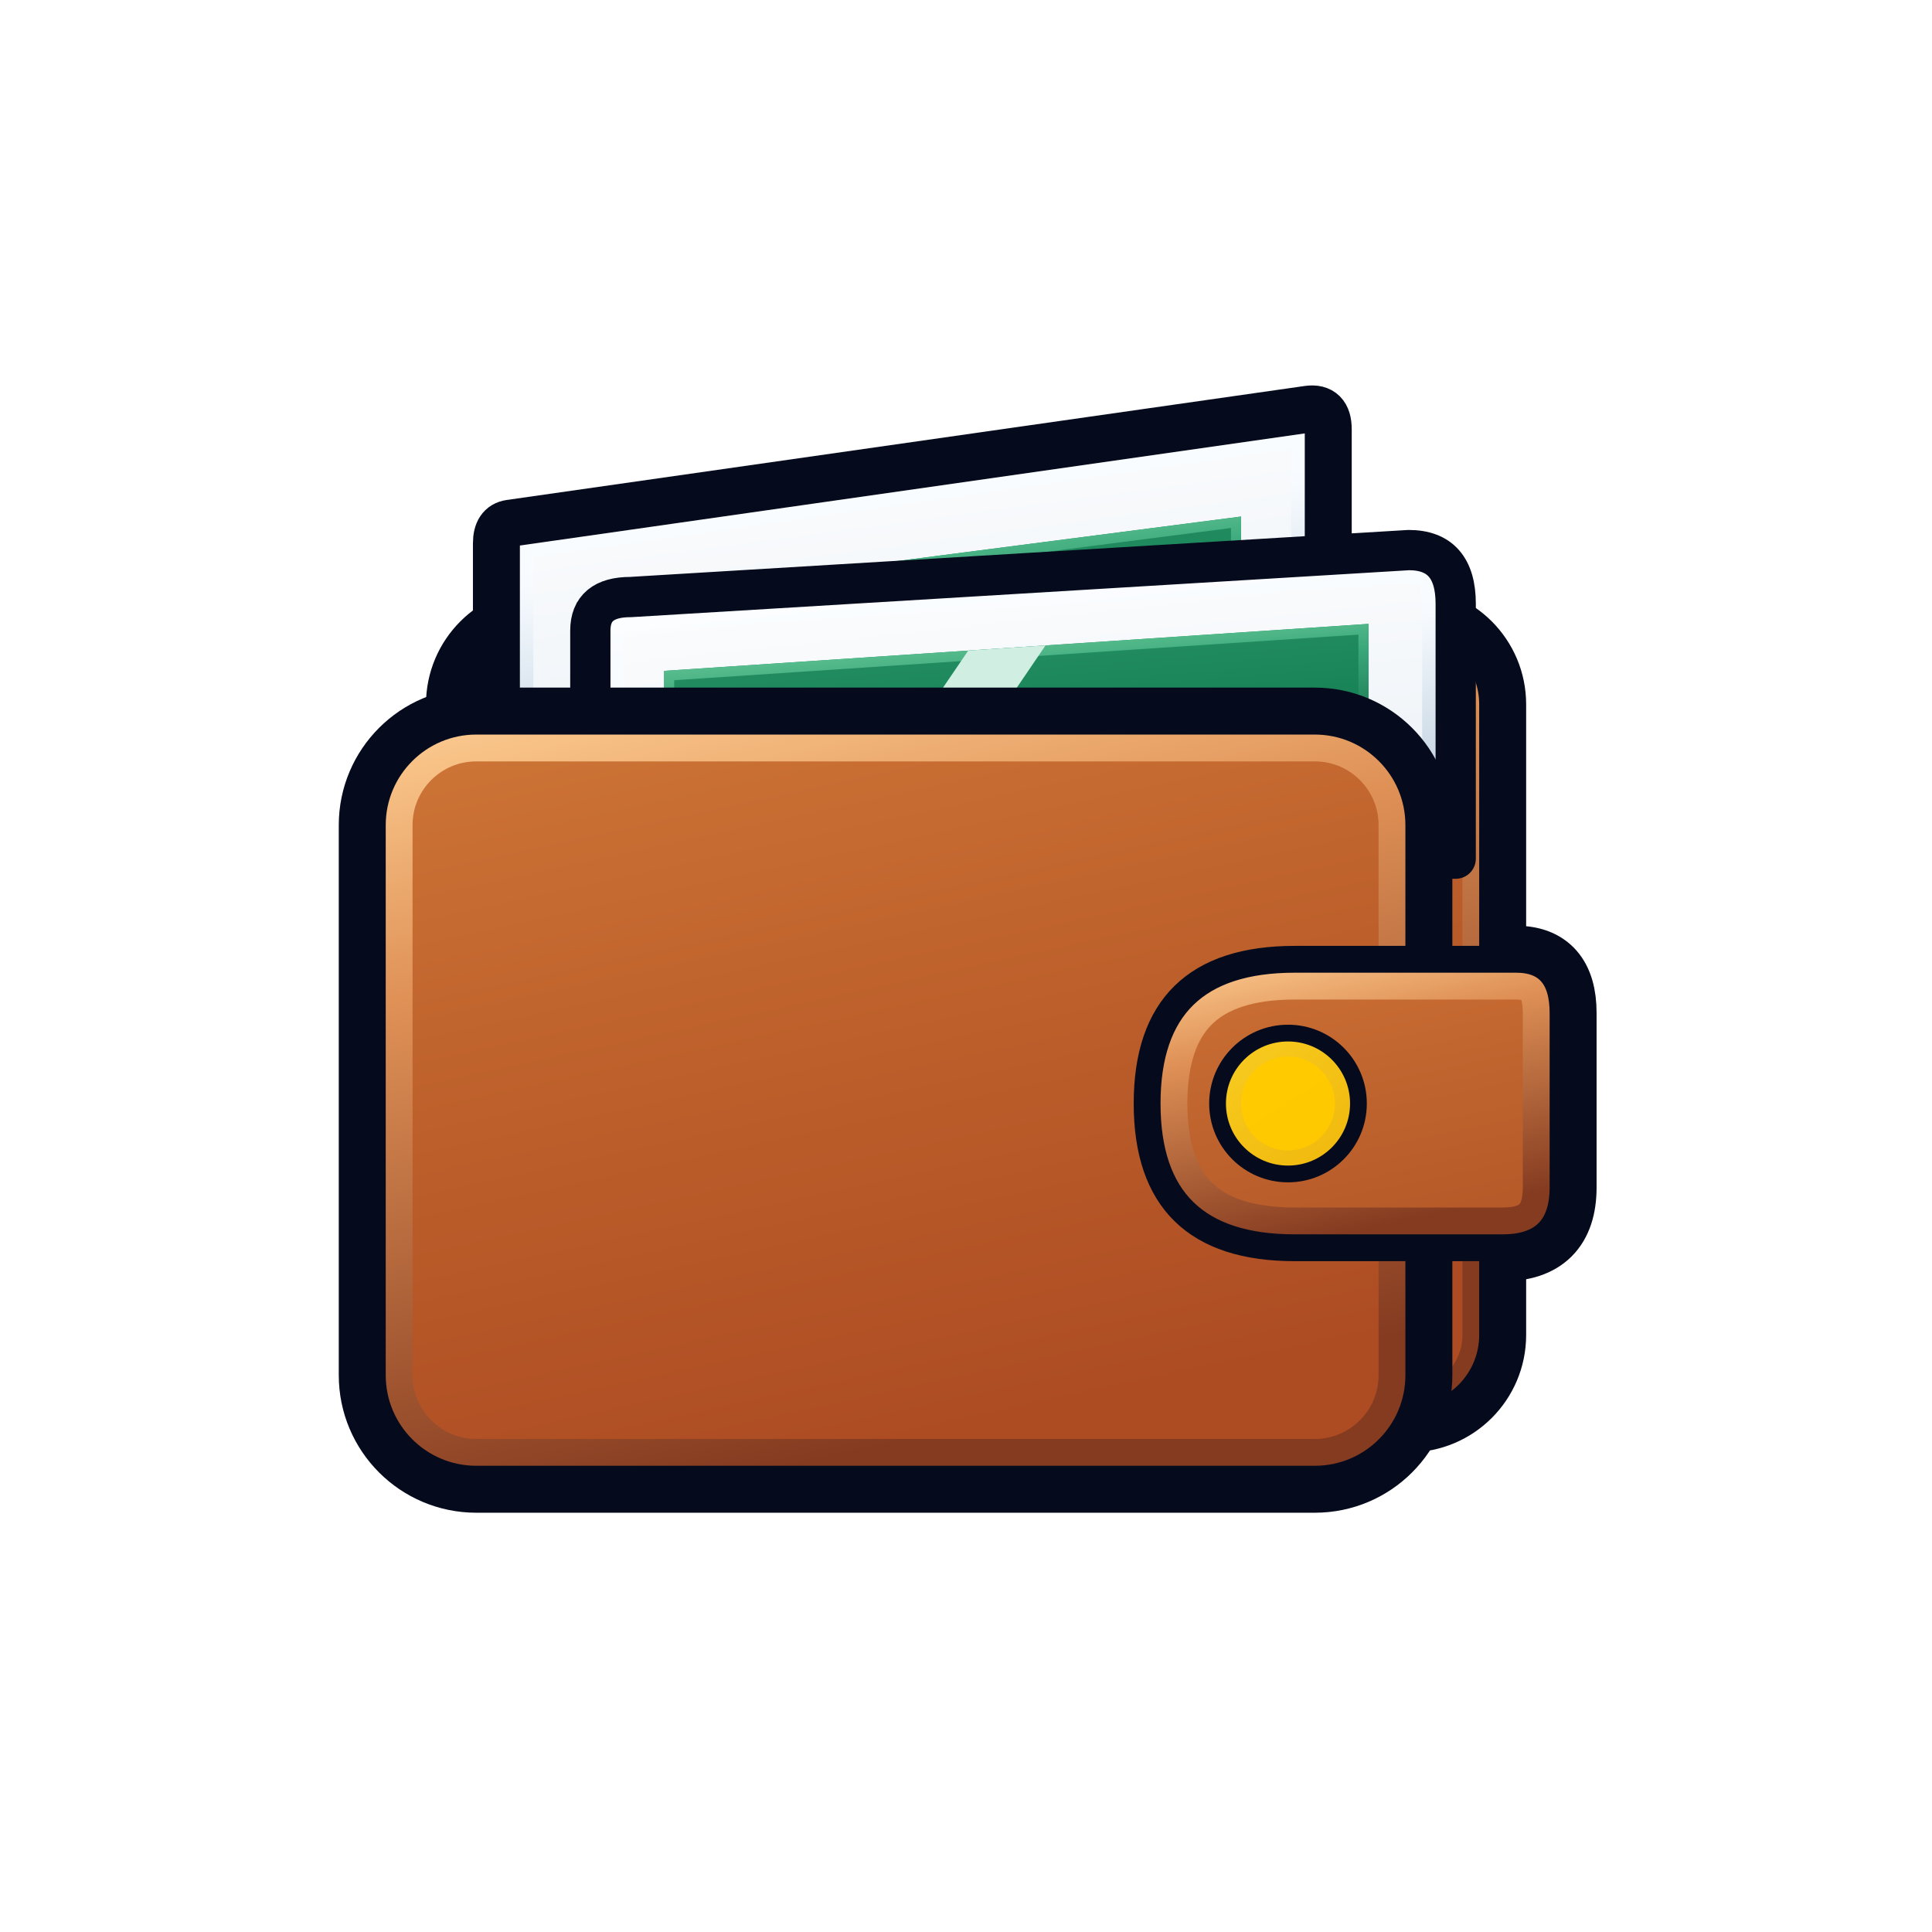
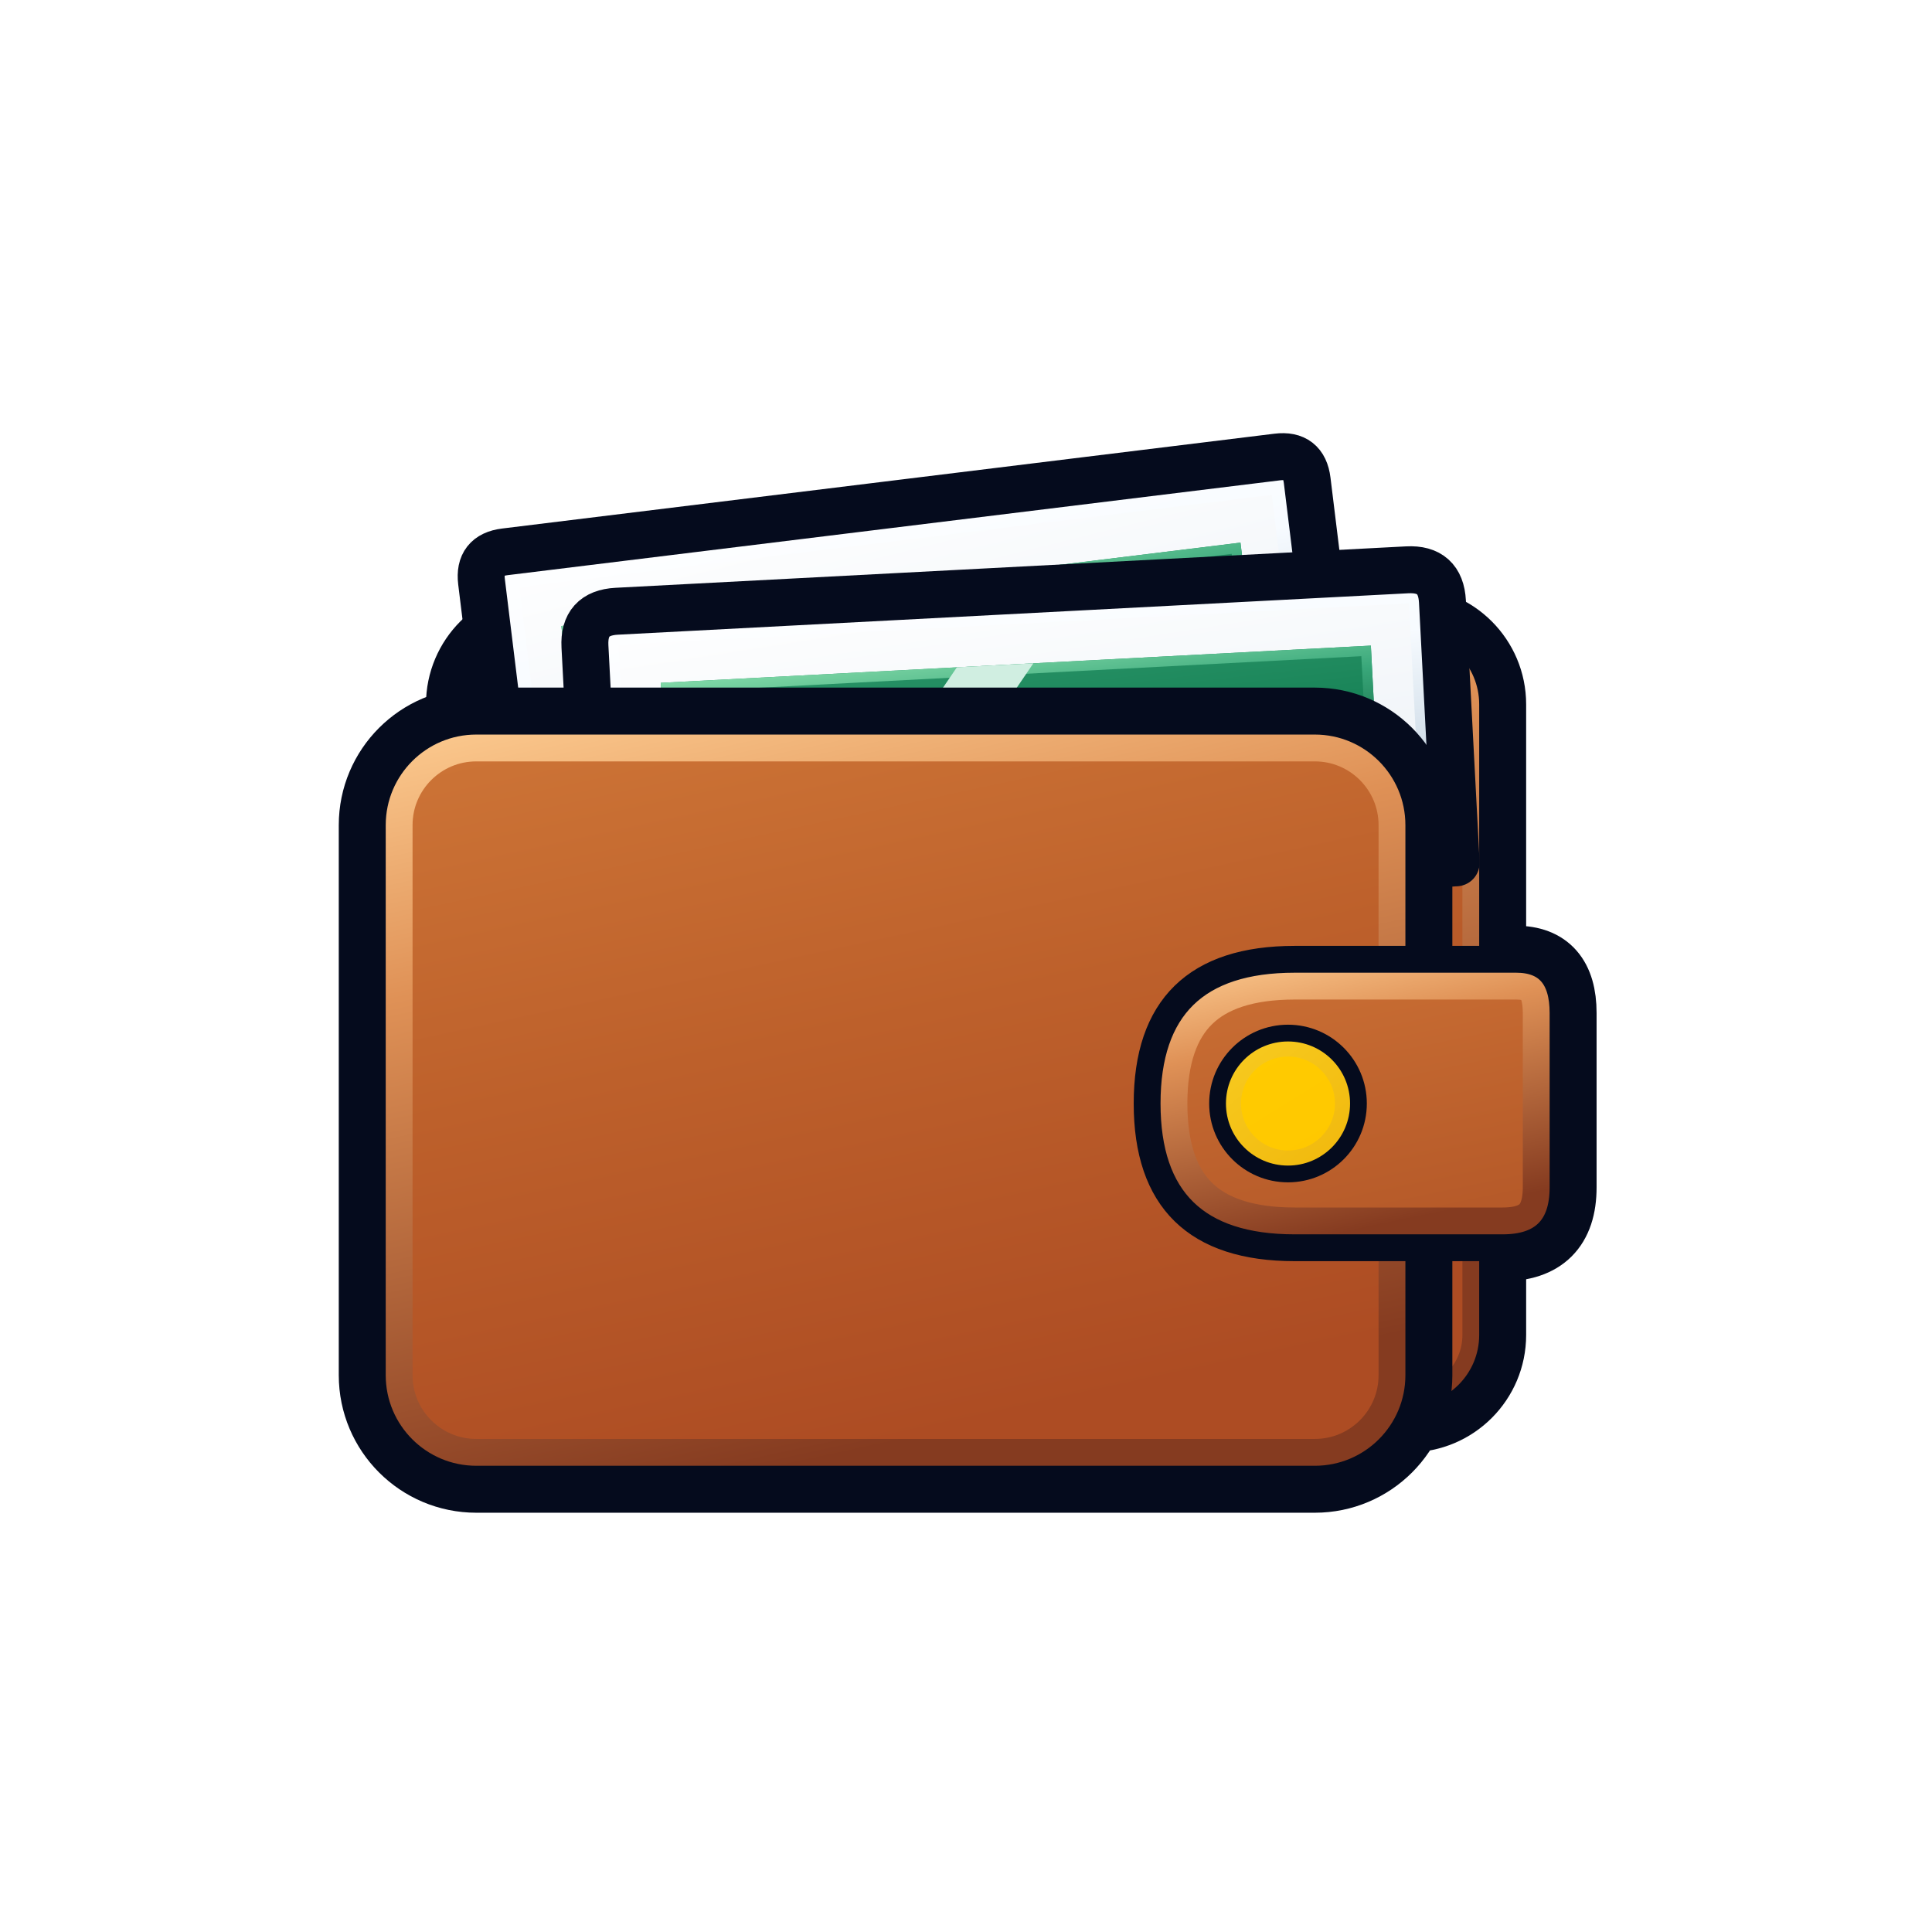
<svg xmlns="http://www.w3.org/2000/svg" width="288" height="288" viewBox="0 0 288 288" role="img" aria-labelledby="business-wallet-title">
  <defs>
    <linearGradient id="business-wallet-leather" gradientUnits="objectBoundingBox" x1="0" y1="0" x2="0.3" y2="1">
      <stop offset="0" stop-color="#cf7738" stop-opacity="1" />
      <stop offset="0.5" stop-color="#bd602b" stop-opacity="1" />
      <stop offset="1" stop-color="#ad4c23" stop-opacity="1" />
    </linearGradient>
    <linearGradient id="business-wallet-leather-edge" gradientUnits="objectBoundingBox" x1="0" y1="0" x2="0.3" y2="1">
      <stop offset="0" stop-color="#ffd095" stop-opacity="1" />
      <stop offset="0.35" stop-color="#df9156" stop-opacity="1" />
      <stop offset="1" stop-color="#853b20" stop-opacity="1" />
    </linearGradient>
    <linearGradient id="business-wallet-flap-paint" gradientUnits="objectBoundingBox" x1="0" y1="0" x2="0.3" y2="1">
      <stop offset="0" stop-color="#cc7135" stop-opacity="1" />
      <stop offset="1" stop-color="#b65a29" stop-opacity="1" />
    </linearGradient>
    <linearGradient id="business-wallet-gold" gradientUnits="userSpaceOnUse" x1="105" y1="80" x2="188" y2="213">
      <stop offset="0" stop-color="#ffe23a" stop-opacity="1" />
      <stop offset="0.5" stop-color="#ffd000" stop-opacity="1" />
      <stop offset="1" stop-color="#ffc300" stop-opacity="1" />
    </linearGradient>
    <linearGradient id="business-wallet-gold-edge" gradientUnits="userSpaceOnUse" x1="100" y1="100" x2="187" y2="206">
      <stop offset="0" stop-color="#fff487" stop-opacity="1" />
      <stop offset="0.5" stop-color="#ffdf35" stop-opacity="1" />
      <stop offset="1" stop-color="#ecac00" stop-opacity="1" />
    </linearGradient>
    <linearGradient id="business-wallet-white" gradientUnits="objectBoundingBox" x1="0" y1="0" x2="0.3" y2="1">
      <stop offset="0" stop-color="#ffffff" stop-opacity="1" />
      <stop offset="1" stop-color="#edf2f7" stop-opacity="1" />
    </linearGradient>
    <linearGradient id="business-wallet-white-edge" gradientUnits="objectBoundingBox" x1="0" y1="0" x2="0.3" y2="1">
      <stop offset="0" stop-color="#ffffff" stop-opacity="1" />
      <stop offset="0.45" stop-color="#f7fbff" stop-opacity="1" />
      <stop offset="1" stop-color="#bfd0de" stop-opacity="1" />
    </linearGradient>
    <linearGradient id="business-wallet-note-green" gradientUnits="objectBoundingBox" x1="0" y1="0" x2="0.3" y2="1">
      <stop offset="0" stop-color="#299367" stop-opacity="1" />
      <stop offset="1" stop-color="#0d794d" stop-opacity="1" />
    </linearGradient>
    <linearGradient id="business-wallet-note-edge" gradientUnits="objectBoundingBox" x1="0" y1="0" x2="0.3" y2="1">
      <stop offset="0" stop-color="#80d8a7" stop-opacity="1" />
      <stop offset="0.4" stop-color="#39a77a" stop-opacity="1" />
      <stop offset="1" stop-color="#095a35" stop-opacity="1" />
    </linearGradient>
    <rect id="business-wallet-back" x="67" y="91" width="157" height="122" rx="14" />
    <clipPath id="business-wallet-back-clip">
      <use href="#business-wallet-back" />
    </clipPath>
-     <path id="business-wallet-note-back" d="M76 78 L195 61 Q198 60.6 198 64 V116 H74 V81 Q74 78.3 76 78 Z" />
+     <path id="business-wallet-note-back" d="M78 75 H194 Q198 75 198 79 V126 H74 V79 Q74 75 78 75 Z" transform="rotate(-7 136 101)" />
    <clipPath id="business-wallet-note-back-clip">
      <use href="#business-wallet-note-back" />
    </clipPath>
-     <path id="business-wallet-note-back-panel" d="M86 89.812 L185 77 V110 H86 Z" />
+     <path id="business-wallet-note-back-panel" d="M85 87 H187 V116 H85 Z" transform="rotate(-7 136 101)" />
    <clipPath id="business-wallet-note-back-panel-clip">
      <use href="#business-wallet-note-back-panel" />
    </clipPath>
-     <path id="business-wallet-note-front" d="M88 94 Q88 89 94 89 L210 82 Q217 82 217 90 V128 H88 Z" />
+     <path id="business-wallet-note-front" d="M93 88 H211 Q216 88 216 93 V132 H88 V93 Q88 88 93 88 Z" transform="rotate(-3 152 110)" />
    <clipPath id="business-wallet-note-front-clip">
      <use href="#business-wallet-note-front" />
    </clipPath>
-     <path id="business-wallet-note-front-panel" d="M99 100 L204 93 V121 H99 Z" />
+     <path id="business-wallet-note-front-panel" d="M99 99 H205 V122 H99 Z" transform="rotate(-3 152 110)" />
    <clipPath id="business-wallet-note-front-panel-clip">
      <use href="#business-wallet-note-front-panel" />
    </clipPath>
    <rect id="business-wallet-front" x="54" y="106" width="159" height="116" rx="17" />
    <clipPath id="business-wallet-front-clip">
      <use href="#business-wallet-front" />
    </clipPath>
    <path id="business-wallet-strap" d="M193 143 H226 Q233 143 233 151 V177 Q233 186 224 186 H193 Q171 186 171 164.5 Q171 143 193 143 Z" />
    <clipPath id="business-wallet-strap-clip">
      <use href="#business-wallet-strap" />
    </clipPath>
    <circle id="business-wallet-stud" cx="192" cy="164.5" r="10.5" />
    <clipPath id="business-wallet-stud-clip">
      <use href="#business-wallet-stud" />
    </clipPath>
  </defs>
  <g id="business-wallet-exterior-width" fill="none" stroke="#050b1d" stroke-linecap="round" stroke-linejoin="round">
    <g stroke-linecap="round" stroke-linejoin="round">
      <use href="#business-wallet-strap" fill="none" stroke="#050b1d" stroke-width="10" />
    </g>
  </g>
  <g stroke-linecap="round" stroke-linejoin="round">
    <use href="#business-wallet-back" fill="url(#business-wallet-leather)" />
    <use href="#business-wallet-back" fill="none" stroke="url(#business-wallet-leather-edge)" stroke-width="12" clip-path="url(#business-wallet-back-clip)" />
    <use href="#business-wallet-back" fill="none" stroke="#050b1d" stroke-width="7" />
    <use href="#business-wallet-note-back" fill="url(#business-wallet-white)" />
    <use href="#business-wallet-note-back" fill="none" stroke="url(#business-wallet-white-edge)" stroke-width="11" clip-path="url(#business-wallet-note-back-clip)" />
    <use href="#business-wallet-note-back" fill="none" stroke="#050b1d" stroke-width="7" />
    <use href="#business-wallet-note-back-panel" fill="url(#business-wallet-note-green)" />
    <use href="#business-wallet-note-back-panel" fill="none" stroke="url(#business-wallet-note-edge)" stroke-width="3" clip-path="url(#business-wallet-note-back-panel-clip)" />
    <use href="#business-wallet-note-front" fill="url(#business-wallet-white)" />
    <use href="#business-wallet-note-front" fill="none" stroke="url(#business-wallet-white-edge)" stroke-width="10" clip-path="url(#business-wallet-note-front-clip)" />
-     <use href="#business-wallet-note-front" fill="none" stroke="#050b1d" stroke-width="6" />
+     <use href="#business-wallet-note-front" fill="none" stroke="#050b1d" stroke-width="7" />
    <use href="#business-wallet-note-front-panel" fill="url(#business-wallet-note-green)" />
    <use href="#business-wallet-note-front-panel" fill="none" stroke="url(#business-wallet-note-edge)" stroke-width="3" clip-path="url(#business-wallet-note-front-panel-clip)" />
    <path d="M145 96 L156 96 L139 121 H128 Z" fill="#d0eee1" clip-path="url(#business-wallet-note-front-panel-clip)" />
    <use href="#business-wallet-front" fill="url(#business-wallet-leather)" />
    <use href="#business-wallet-front" fill="none" stroke="url(#business-wallet-leather-edge)" stroke-width="15" clip-path="url(#business-wallet-front-clip)" />
    <use href="#business-wallet-front" fill="none" stroke="#050b1d" stroke-width="7" />
    <use href="#business-wallet-strap" fill="url(#business-wallet-flap-paint)" />
    <use href="#business-wallet-strap" fill="none" stroke="url(#business-wallet-leather-edge)" stroke-width="12" clip-path="url(#business-wallet-strap-clip)" />
    <use href="#business-wallet-strap" fill="none" stroke="#050b1d" stroke-width="4" />
    <use href="#business-wallet-stud" fill="url(#business-wallet-gold)" />
    <use href="#business-wallet-stud" fill="none" stroke="url(#business-wallet-gold-edge)" stroke-width="7" clip-path="url(#business-wallet-stud-clip)" />
    <use href="#business-wallet-stud" fill="none" stroke="#050b1d" stroke-width="2.5" />
  </g>
</svg>
